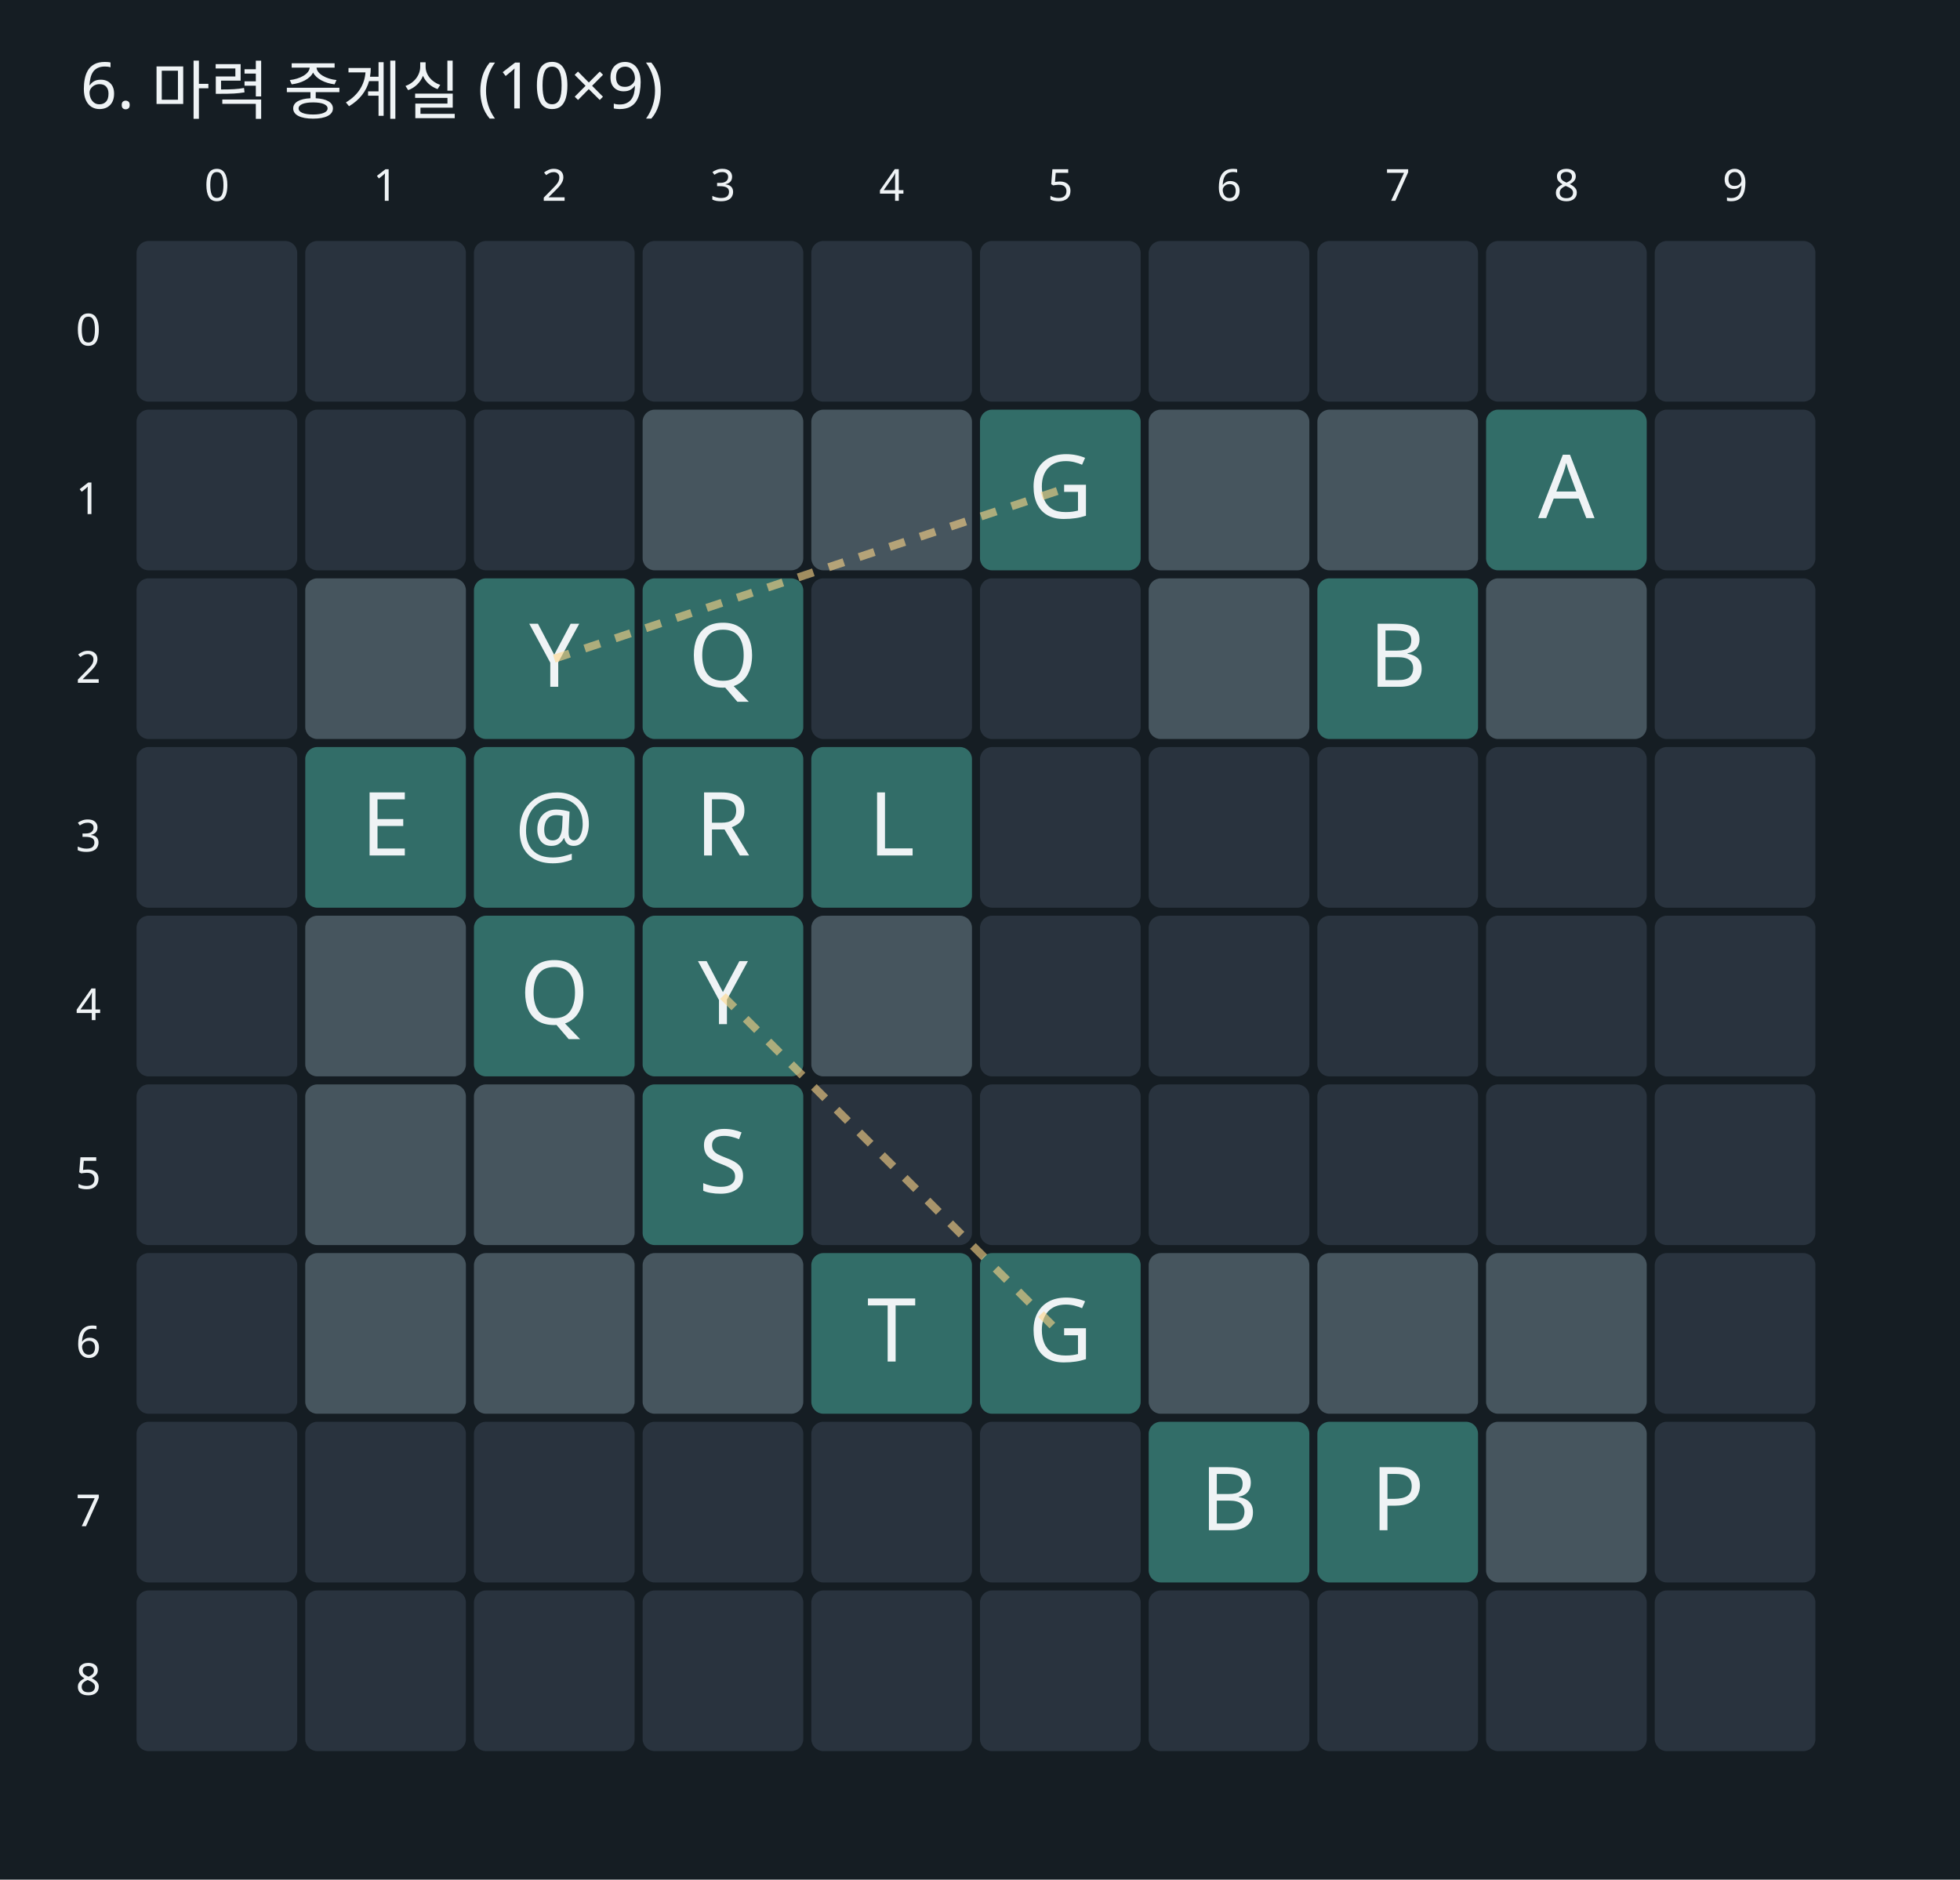
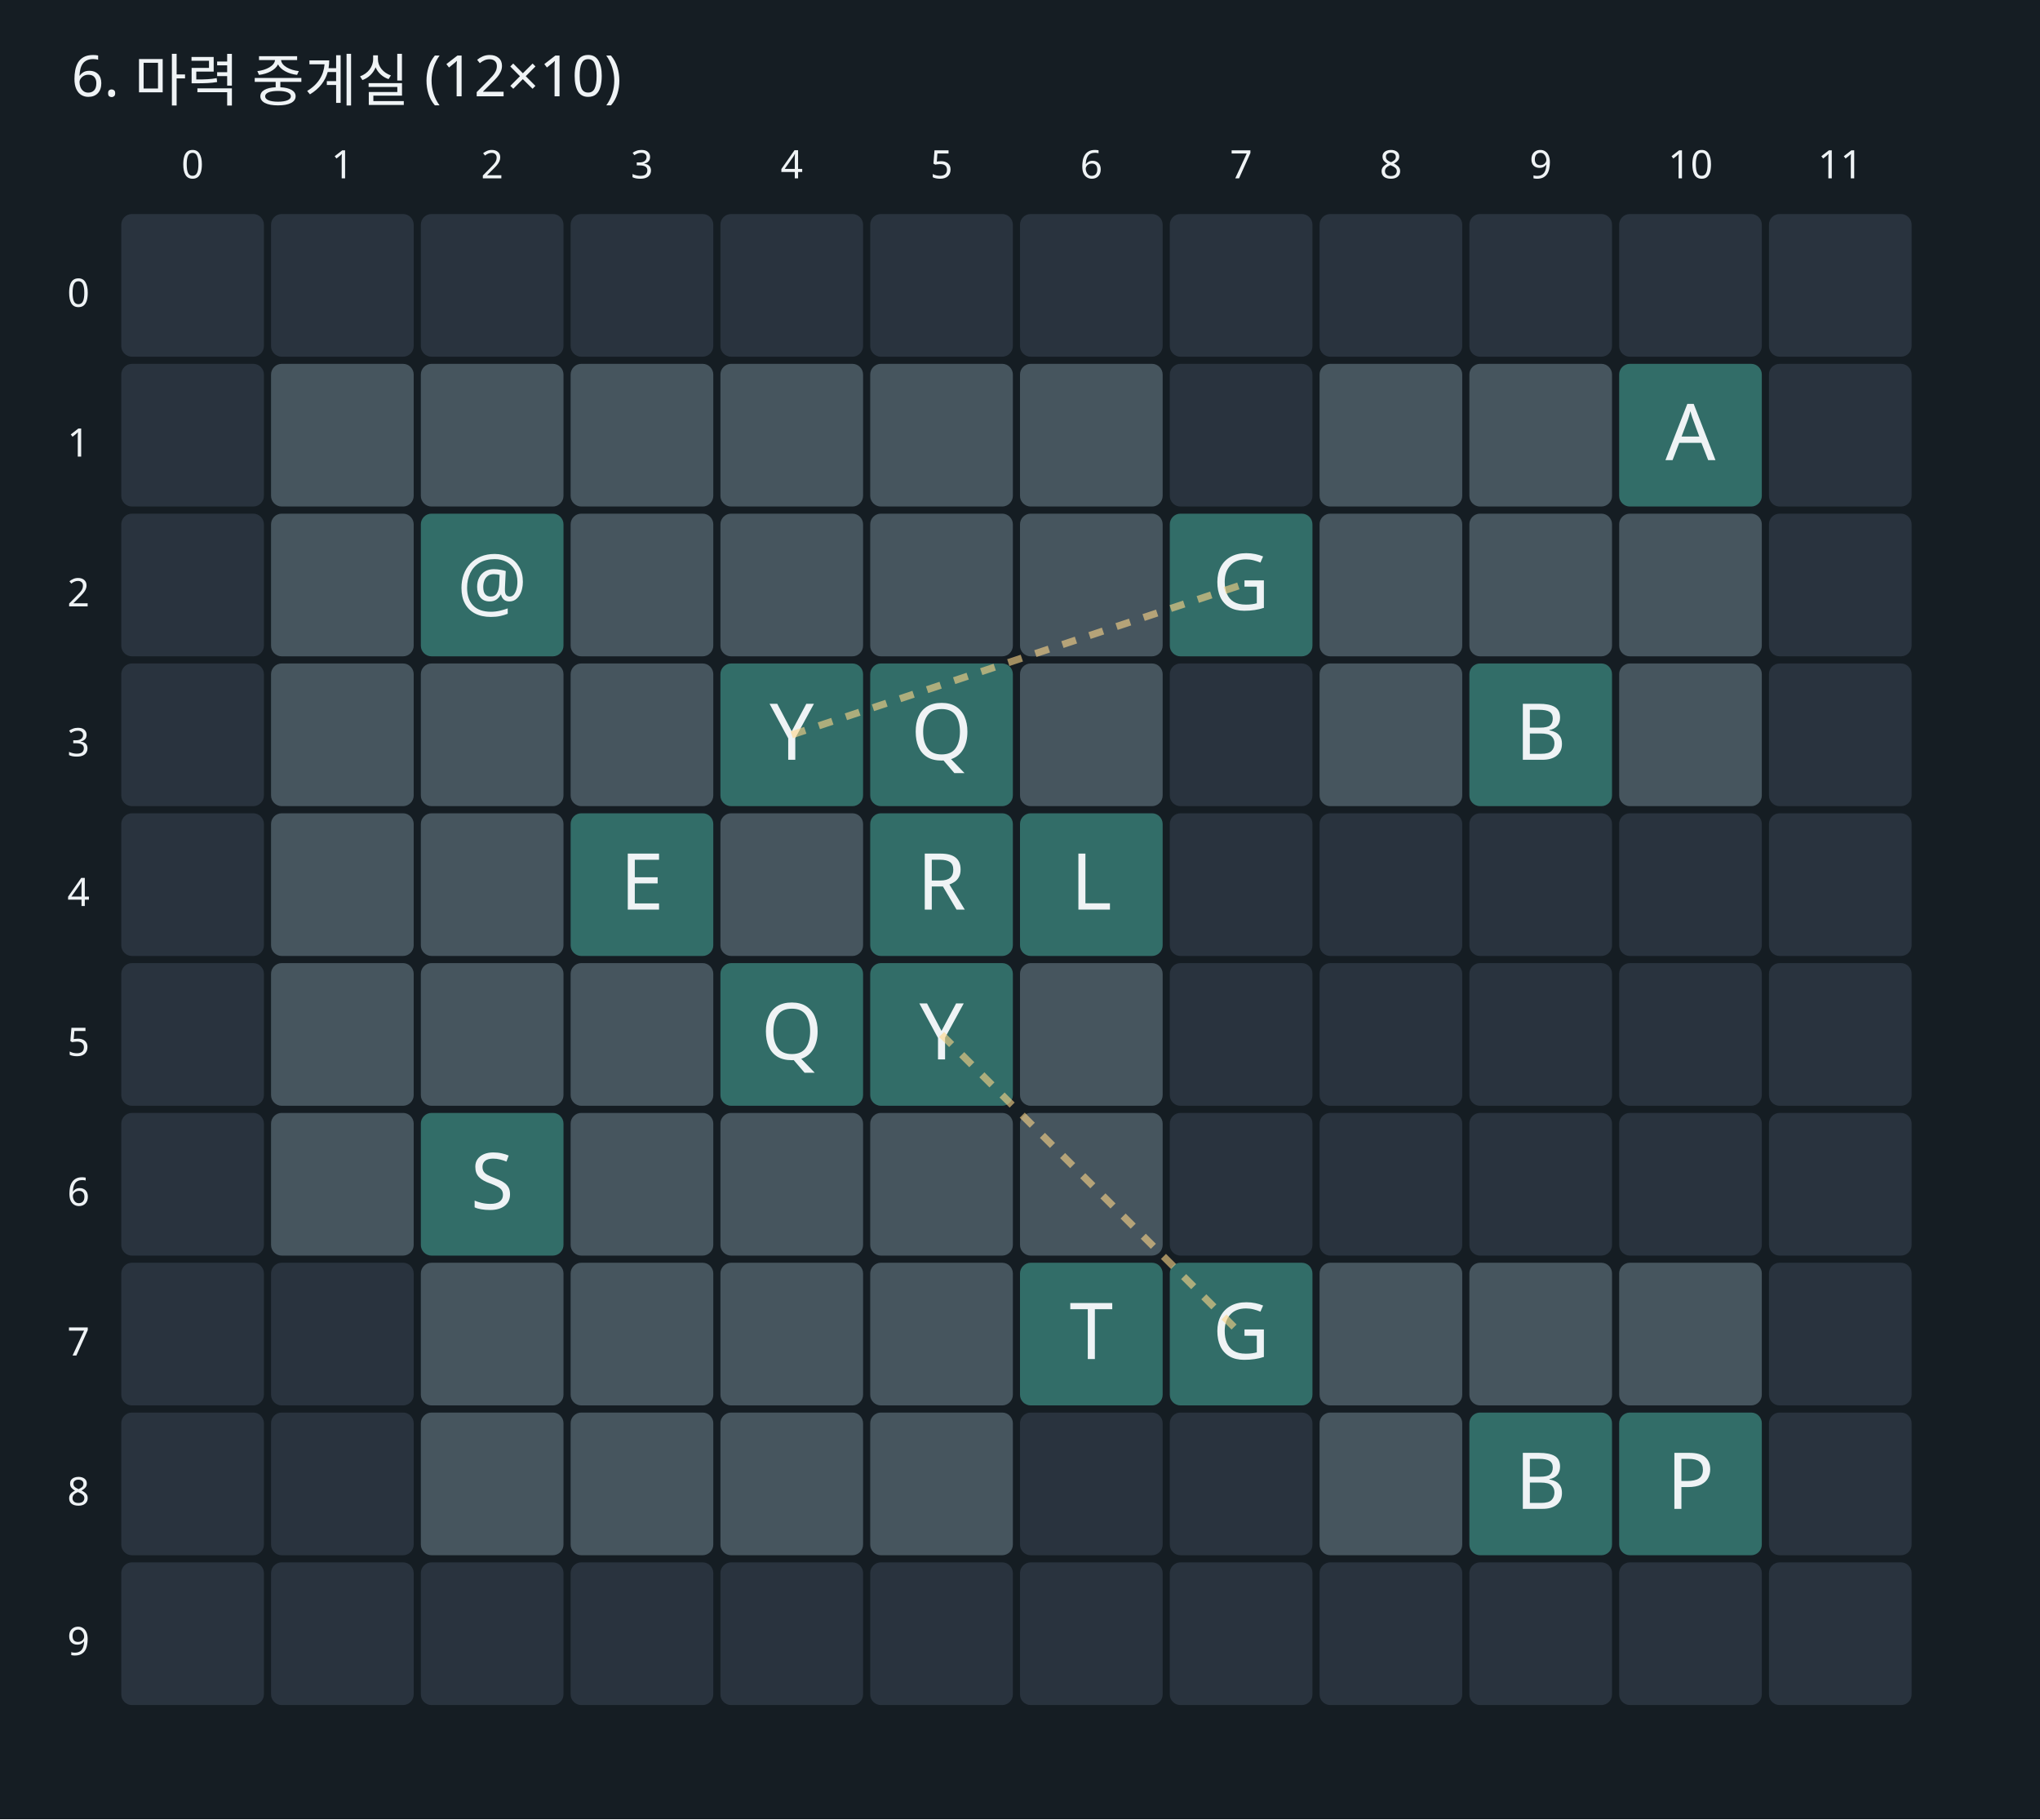
- <svg xmlns="http://www.w3.org/2000/svg" width="488" height="468" viewBox="0 0 488 468">
+ <svg xmlns="http://www.w3.org/2000/svg" width="572" height="510" viewBox="0 0 572 510">
  <rect width="100%" height="100%" fill="#151d23" />
  <g font-family="Malgun Gothic, sans-serif" fill="#eff3f5">
-     <text x="20" y="27" font-size="16">6. 마력 중계실 (10×9)</text>
+     <text x="20" y="27" font-size="16">6. 마력 중계실 (12×10)</text>
    <text x="54" y="50" text-anchor="middle" font-size="11">0</text>
    <text x="96" y="50" text-anchor="middle" font-size="11">1</text>
    <text x="138" y="50" text-anchor="middle" font-size="11">2</text>
    <text x="180" y="50" text-anchor="middle" font-size="11">3</text>
    <text x="222" y="50" text-anchor="middle" font-size="11">4</text>
    <text x="264" y="50" text-anchor="middle" font-size="11">5</text>
    <text x="306" y="50" text-anchor="middle" font-size="11">6</text>
    <text x="348" y="50" text-anchor="middle" font-size="11">7</text>
    <text x="390" y="50" text-anchor="middle" font-size="11">8</text>
    <text x="432" y="50" text-anchor="middle" font-size="11">9</text>
+     <text x="474" y="50" text-anchor="middle" font-size="11">10</text>
+     <text x="516" y="50" text-anchor="middle" font-size="11">11</text>
    <text x="22" y="86" text-anchor="middle" font-size="11">0</text>
    <rect x="34" y="60" width="40" height="40" rx="3" fill="#29333e" />
    <rect x="76" y="60" width="40" height="40" rx="3" fill="#29333e" />
    <rect x="118" y="60" width="40" height="40" rx="3" fill="#29333e" />
    <rect x="160" y="60" width="40" height="40" rx="3" fill="#29333e" />
    <rect x="202" y="60" width="40" height="40" rx="3" fill="#29333e" />
    <rect x="244" y="60" width="40" height="40" rx="3" fill="#29333e" />
    <rect x="286" y="60" width="40" height="40" rx="3" fill="#29333e" />
    <rect x="328" y="60" width="40" height="40" rx="3" fill="#29333e" />
    <rect x="370" y="60" width="40" height="40" rx="3" fill="#29333e" />
    <rect x="412" y="60" width="40" height="40" rx="3" fill="#29333e" />
+     <rect x="454" y="60" width="40" height="40" rx="3" fill="#29333e" />
+     <rect x="496" y="60" width="40" height="40" rx="3" fill="#29333e" />
    <text x="22" y="128" text-anchor="middle" font-size="11">1</text>
    <rect x="34" y="102" width="40" height="40" rx="3" fill="#29333e" />
-     <rect x="76" y="102" width="40" height="40" rx="3" fill="#29333e" />
-     <rect x="118" y="102" width="40" height="40" rx="3" fill="#29333e" />
+     <rect x="76" y="102" width="40" height="40" rx="3" fill="#46555e" />
+     <rect x="118" y="102" width="40" height="40" rx="3" fill="#46555e" />
    <rect x="160" y="102" width="40" height="40" rx="3" fill="#46555e" />
    <rect x="202" y="102" width="40" height="40" rx="3" fill="#46555e" />
-     <rect x="244" y="102" width="40" height="40" rx="3" fill="#326d68" />
-     <text x="264" y="129" text-anchor="middle" font-size="22">G</text>
+     <rect x="244" y="102" width="40" height="40" rx="3" fill="#46555e" />
    <rect x="286" y="102" width="40" height="40" rx="3" fill="#46555e" />
-     <rect x="328" y="102" width="40" height="40" rx="3" fill="#46555e" />
-     <rect x="370" y="102" width="40" height="40" rx="3" fill="#326d68" />
-     <text x="390" y="129" text-anchor="middle" font-size="22">A</text>
-     <rect x="412" y="102" width="40" height="40" rx="3" fill="#29333e" />
+     <rect x="328" y="102" width="40" height="40" rx="3" fill="#29333e" />
+     <rect x="370" y="102" width="40" height="40" rx="3" fill="#46555e" />
+     <rect x="412" y="102" width="40" height="40" rx="3" fill="#46555e" />
+     <rect x="454" y="102" width="40" height="40" rx="3" fill="#326d68" />
+     <text x="474" y="129" text-anchor="middle" font-size="22">A</text>
+     <rect x="496" y="102" width="40" height="40" rx="3" fill="#29333e" />
    <text x="22" y="170" text-anchor="middle" font-size="11">2</text>
    <rect x="34" y="144" width="40" height="40" rx="3" fill="#29333e" />
    <rect x="76" y="144" width="40" height="40" rx="3" fill="#46555e" />
    <rect x="118" y="144" width="40" height="40" rx="3" fill="#326d68" />
-     <text x="138" y="171" text-anchor="middle" font-size="22">Y</text>
-     <rect x="160" y="144" width="40" height="40" rx="3" fill="#326d68" />
-     <text x="180" y="171" text-anchor="middle" font-size="22">Q</text>
-     <rect x="202" y="144" width="40" height="40" rx="3" fill="#29333e" />
-     <rect x="244" y="144" width="40" height="40" rx="3" fill="#29333e" />
+     <text x="138" y="171" text-anchor="middle" font-size="22">@</text>
+     <rect x="160" y="144" width="40" height="40" rx="3" fill="#46555e" />
+     <rect x="202" y="144" width="40" height="40" rx="3" fill="#46555e" />
+     <rect x="244" y="144" width="40" height="40" rx="3" fill="#46555e" />
    <rect x="286" y="144" width="40" height="40" rx="3" fill="#46555e" />
    <rect x="328" y="144" width="40" height="40" rx="3" fill="#326d68" />
-     <text x="348" y="171" text-anchor="middle" font-size="22">B</text>
+     <text x="348" y="171" text-anchor="middle" font-size="22">G</text>
    <rect x="370" y="144" width="40" height="40" rx="3" fill="#46555e" />
-     <rect x="412" y="144" width="40" height="40" rx="3" fill="#29333e" />
+     <rect x="412" y="144" width="40" height="40" rx="3" fill="#46555e" />
+     <rect x="454" y="144" width="40" height="40" rx="3" fill="#46555e" />
+     <rect x="496" y="144" width="40" height="40" rx="3" fill="#29333e" />
    <text x="22" y="212" text-anchor="middle" font-size="11">3</text>
    <rect x="34" y="186" width="40" height="40" rx="3" fill="#29333e" />
-     <rect x="76" y="186" width="40" height="40" rx="3" fill="#326d68" />
-     <text x="96" y="213" text-anchor="middle" font-size="22">E</text>
-     <rect x="118" y="186" width="40" height="40" rx="3" fill="#326d68" />
-     <text x="138" y="213" text-anchor="middle" font-size="22">@</text>
-     <rect x="160" y="186" width="40" height="40" rx="3" fill="#326d68" />
-     <text x="180" y="213" text-anchor="middle" font-size="22">R</text>
+     <rect x="76" y="186" width="40" height="40" rx="3" fill="#46555e" />
+     <rect x="118" y="186" width="40" height="40" rx="3" fill="#46555e" />
+     <rect x="160" y="186" width="40" height="40" rx="3" fill="#46555e" />
    <rect x="202" y="186" width="40" height="40" rx="3" fill="#326d68" />
-     <text x="222" y="213" text-anchor="middle" font-size="22">L</text>
-     <rect x="244" y="186" width="40" height="40" rx="3" fill="#29333e" />
-     <rect x="286" y="186" width="40" height="40" rx="3" fill="#29333e" />
+     <text x="222" y="213" text-anchor="middle" font-size="22">Y</text>
+     <rect x="244" y="186" width="40" height="40" rx="3" fill="#326d68" />
+     <text x="264" y="213" text-anchor="middle" font-size="22">Q</text>
+     <rect x="286" y="186" width="40" height="40" rx="3" fill="#46555e" />
    <rect x="328" y="186" width="40" height="40" rx="3" fill="#29333e" />
-     <rect x="370" y="186" width="40" height="40" rx="3" fill="#29333e" />
-     <rect x="412" y="186" width="40" height="40" rx="3" fill="#29333e" />
+     <rect x="370" y="186" width="40" height="40" rx="3" fill="#46555e" />
+     <rect x="412" y="186" width="40" height="40" rx="3" fill="#326d68" />
+     <text x="432" y="213" text-anchor="middle" font-size="22">B</text>
+     <rect x="454" y="186" width="40" height="40" rx="3" fill="#46555e" />
+     <rect x="496" y="186" width="40" height="40" rx="3" fill="#29333e" />
    <text x="22" y="254" text-anchor="middle" font-size="11">4</text>
    <rect x="34" y="228" width="40" height="40" rx="3" fill="#29333e" />
    <rect x="76" y="228" width="40" height="40" rx="3" fill="#46555e" />
-     <rect x="118" y="228" width="40" height="40" rx="3" fill="#326d68" />
-     <text x="138" y="255" text-anchor="middle" font-size="22">Q</text>
+     <rect x="118" y="228" width="40" height="40" rx="3" fill="#46555e" />
    <rect x="160" y="228" width="40" height="40" rx="3" fill="#326d68" />
-     <text x="180" y="255" text-anchor="middle" font-size="22">Y</text>
+     <text x="180" y="255" text-anchor="middle" font-size="22">E</text>
    <rect x="202" y="228" width="40" height="40" rx="3" fill="#46555e" />
-     <rect x="244" y="228" width="40" height="40" rx="3" fill="#29333e" />
-     <rect x="286" y="228" width="40" height="40" rx="3" fill="#29333e" />
+     <rect x="244" y="228" width="40" height="40" rx="3" fill="#326d68" />
+     <text x="264" y="255" text-anchor="middle" font-size="22">R</text>
+     <rect x="286" y="228" width="40" height="40" rx="3" fill="#326d68" />
+     <text x="306" y="255" text-anchor="middle" font-size="22">L</text>
    <rect x="328" y="228" width="40" height="40" rx="3" fill="#29333e" />
    <rect x="370" y="228" width="40" height="40" rx="3" fill="#29333e" />
    <rect x="412" y="228" width="40" height="40" rx="3" fill="#29333e" />
+     <rect x="454" y="228" width="40" height="40" rx="3" fill="#29333e" />
+     <rect x="496" y="228" width="40" height="40" rx="3" fill="#29333e" />
    <text x="22" y="296" text-anchor="middle" font-size="11">5</text>
    <rect x="34" y="270" width="40" height="40" rx="3" fill="#29333e" />
    <rect x="76" y="270" width="40" height="40" rx="3" fill="#46555e" />
    <rect x="118" y="270" width="40" height="40" rx="3" fill="#46555e" />
-     <rect x="160" y="270" width="40" height="40" rx="3" fill="#326d68" />
-     <text x="180" y="297" text-anchor="middle" font-size="22">S</text>
-     <rect x="202" y="270" width="40" height="40" rx="3" fill="#29333e" />
-     <rect x="244" y="270" width="40" height="40" rx="3" fill="#29333e" />
-     <rect x="286" y="270" width="40" height="40" rx="3" fill="#29333e" />
+     <rect x="160" y="270" width="40" height="40" rx="3" fill="#46555e" />
+     <rect x="202" y="270" width="40" height="40" rx="3" fill="#326d68" />
+     <text x="222" y="297" text-anchor="middle" font-size="22">Q</text>
+     <rect x="244" y="270" width="40" height="40" rx="3" fill="#326d68" />
+     <text x="264" y="297" text-anchor="middle" font-size="22">Y</text>
+     <rect x="286" y="270" width="40" height="40" rx="3" fill="#46555e" />
    <rect x="328" y="270" width="40" height="40" rx="3" fill="#29333e" />
    <rect x="370" y="270" width="40" height="40" rx="3" fill="#29333e" />
    <rect x="412" y="270" width="40" height="40" rx="3" fill="#29333e" />
+     <rect x="454" y="270" width="40" height="40" rx="3" fill="#29333e" />
+     <rect x="496" y="270" width="40" height="40" rx="3" fill="#29333e" />
    <text x="22" y="338" text-anchor="middle" font-size="11">6</text>
    <rect x="34" y="312" width="40" height="40" rx="3" fill="#29333e" />
    <rect x="76" y="312" width="40" height="40" rx="3" fill="#46555e" />
-     <rect x="118" y="312" width="40" height="40" rx="3" fill="#46555e" />
+     <rect x="118" y="312" width="40" height="40" rx="3" fill="#326d68" />
+     <text x="138" y="339" text-anchor="middle" font-size="22">S</text>
    <rect x="160" y="312" width="40" height="40" rx="3" fill="#46555e" />
-     <rect x="202" y="312" width="40" height="40" rx="3" fill="#326d68" />
-     <text x="222" y="339" text-anchor="middle" font-size="22">T</text>
-     <rect x="244" y="312" width="40" height="40" rx="3" fill="#326d68" />
-     <text x="264" y="339" text-anchor="middle" font-size="22">G</text>
+     <rect x="202" y="312" width="40" height="40" rx="3" fill="#46555e" />
+     <rect x="244" y="312" width="40" height="40" rx="3" fill="#46555e" />
    <rect x="286" y="312" width="40" height="40" rx="3" fill="#46555e" />
-     <rect x="328" y="312" width="40" height="40" rx="3" fill="#46555e" />
-     <rect x="370" y="312" width="40" height="40" rx="3" fill="#46555e" />
+     <rect x="328" y="312" width="40" height="40" rx="3" fill="#29333e" />
+     <rect x="370" y="312" width="40" height="40" rx="3" fill="#29333e" />
    <rect x="412" y="312" width="40" height="40" rx="3" fill="#29333e" />
+     <rect x="454" y="312" width="40" height="40" rx="3" fill="#29333e" />
+     <rect x="496" y="312" width="40" height="40" rx="3" fill="#29333e" />
    <text x="22" y="380" text-anchor="middle" font-size="11">7</text>
    <rect x="34" y="354" width="40" height="40" rx="3" fill="#29333e" />
    <rect x="76" y="354" width="40" height="40" rx="3" fill="#29333e" />
-     <rect x="118" y="354" width="40" height="40" rx="3" fill="#29333e" />
-     <rect x="160" y="354" width="40" height="40" rx="3" fill="#29333e" />
-     <rect x="202" y="354" width="40" height="40" rx="3" fill="#29333e" />
-     <rect x="244" y="354" width="40" height="40" rx="3" fill="#29333e" />
+     <rect x="118" y="354" width="40" height="40" rx="3" fill="#46555e" />
+     <rect x="160" y="354" width="40" height="40" rx="3" fill="#46555e" />
+     <rect x="202" y="354" width="40" height="40" rx="3" fill="#46555e" />
+     <rect x="244" y="354" width="40" height="40" rx="3" fill="#46555e" />
    <rect x="286" y="354" width="40" height="40" rx="3" fill="#326d68" />
-     <text x="306" y="381" text-anchor="middle" font-size="22">B</text>
+     <text x="306" y="381" text-anchor="middle" font-size="22">T</text>
    <rect x="328" y="354" width="40" height="40" rx="3" fill="#326d68" />
-     <text x="348" y="381" text-anchor="middle" font-size="22">P</text>
+     <text x="348" y="381" text-anchor="middle" font-size="22">G</text>
    <rect x="370" y="354" width="40" height="40" rx="3" fill="#46555e" />
-     <rect x="412" y="354" width="40" height="40" rx="3" fill="#29333e" />
+     <rect x="412" y="354" width="40" height="40" rx="3" fill="#46555e" />
+     <rect x="454" y="354" width="40" height="40" rx="3" fill="#46555e" />
+     <rect x="496" y="354" width="40" height="40" rx="3" fill="#29333e" />
    <text x="22" y="422" text-anchor="middle" font-size="11">8</text>
    <rect x="34" y="396" width="40" height="40" rx="3" fill="#29333e" />
    <rect x="76" y="396" width="40" height="40" rx="3" fill="#29333e" />
-     <rect x="118" y="396" width="40" height="40" rx="3" fill="#29333e" />
-     <rect x="160" y="396" width="40" height="40" rx="3" fill="#29333e" />
-     <rect x="202" y="396" width="40" height="40" rx="3" fill="#29333e" />
-     <rect x="244" y="396" width="40" height="40" rx="3" fill="#29333e" />
+     <rect x="118" y="396" width="40" height="40" rx="3" fill="#46555e" />
+     <rect x="160" y="396" width="40" height="40" rx="3" fill="#46555e" />
+     <rect x="202" y="396" width="40" height="40" rx="3" fill="#46555e" />
+     <rect x="244" y="396" width="40" height="40" rx="3" fill="#46555e" />
    <rect x="286" y="396" width="40" height="40" rx="3" fill="#29333e" />
    <rect x="328" y="396" width="40" height="40" rx="3" fill="#29333e" />
-     <rect x="370" y="396" width="40" height="40" rx="3" fill="#29333e" />
-     <rect x="412" y="396" width="40" height="40" rx="3" fill="#29333e" />
-     <path d="M180,248 L264,332" stroke="#ffd789" stroke-width="2" stroke-dasharray="4 4" opacity=".6" />
-     <path d="M138,164 L264,122" stroke="#ffd789" stroke-width="2" stroke-dasharray="4 4" opacity=".6" />
+     <rect x="370" y="396" width="40" height="40" rx="3" fill="#46555e" />
+     <rect x="412" y="396" width="40" height="40" rx="3" fill="#326d68" />
+     <text x="432" y="423" text-anchor="middle" font-size="22">B</text>
+     <rect x="454" y="396" width="40" height="40" rx="3" fill="#326d68" />
+     <text x="474" y="423" text-anchor="middle" font-size="22">P</text>
+     <rect x="496" y="396" width="40" height="40" rx="3" fill="#29333e" />
+     <text x="22" y="464" text-anchor="middle" font-size="11">9</text>
+     <rect x="34" y="438" width="40" height="40" rx="3" fill="#29333e" />
+     <rect x="76" y="438" width="40" height="40" rx="3" fill="#29333e" />
+     <rect x="118" y="438" width="40" height="40" rx="3" fill="#29333e" />
+     <rect x="160" y="438" width="40" height="40" rx="3" fill="#29333e" />
+     <rect x="202" y="438" width="40" height="40" rx="3" fill="#29333e" />
+     <rect x="244" y="438" width="40" height="40" rx="3" fill="#29333e" />
+     <rect x="286" y="438" width="40" height="40" rx="3" fill="#29333e" />
+     <rect x="328" y="438" width="40" height="40" rx="3" fill="#29333e" />
+     <rect x="370" y="438" width="40" height="40" rx="3" fill="#29333e" />
+     <rect x="412" y="438" width="40" height="40" rx="3" fill="#29333e" />
+     <rect x="454" y="438" width="40" height="40" rx="3" fill="#29333e" />
+     <rect x="496" y="438" width="40" height="40" rx="3" fill="#29333e" />
+     <path d="M264,290 L348,374" stroke="#ffd789" stroke-width="2" stroke-dasharray="4 4" opacity=".6" />
+     <path d="M222,206 L348,164" stroke="#ffd789" stroke-width="2" stroke-dasharray="4 4" opacity=".6" />
  </g>
</svg>
